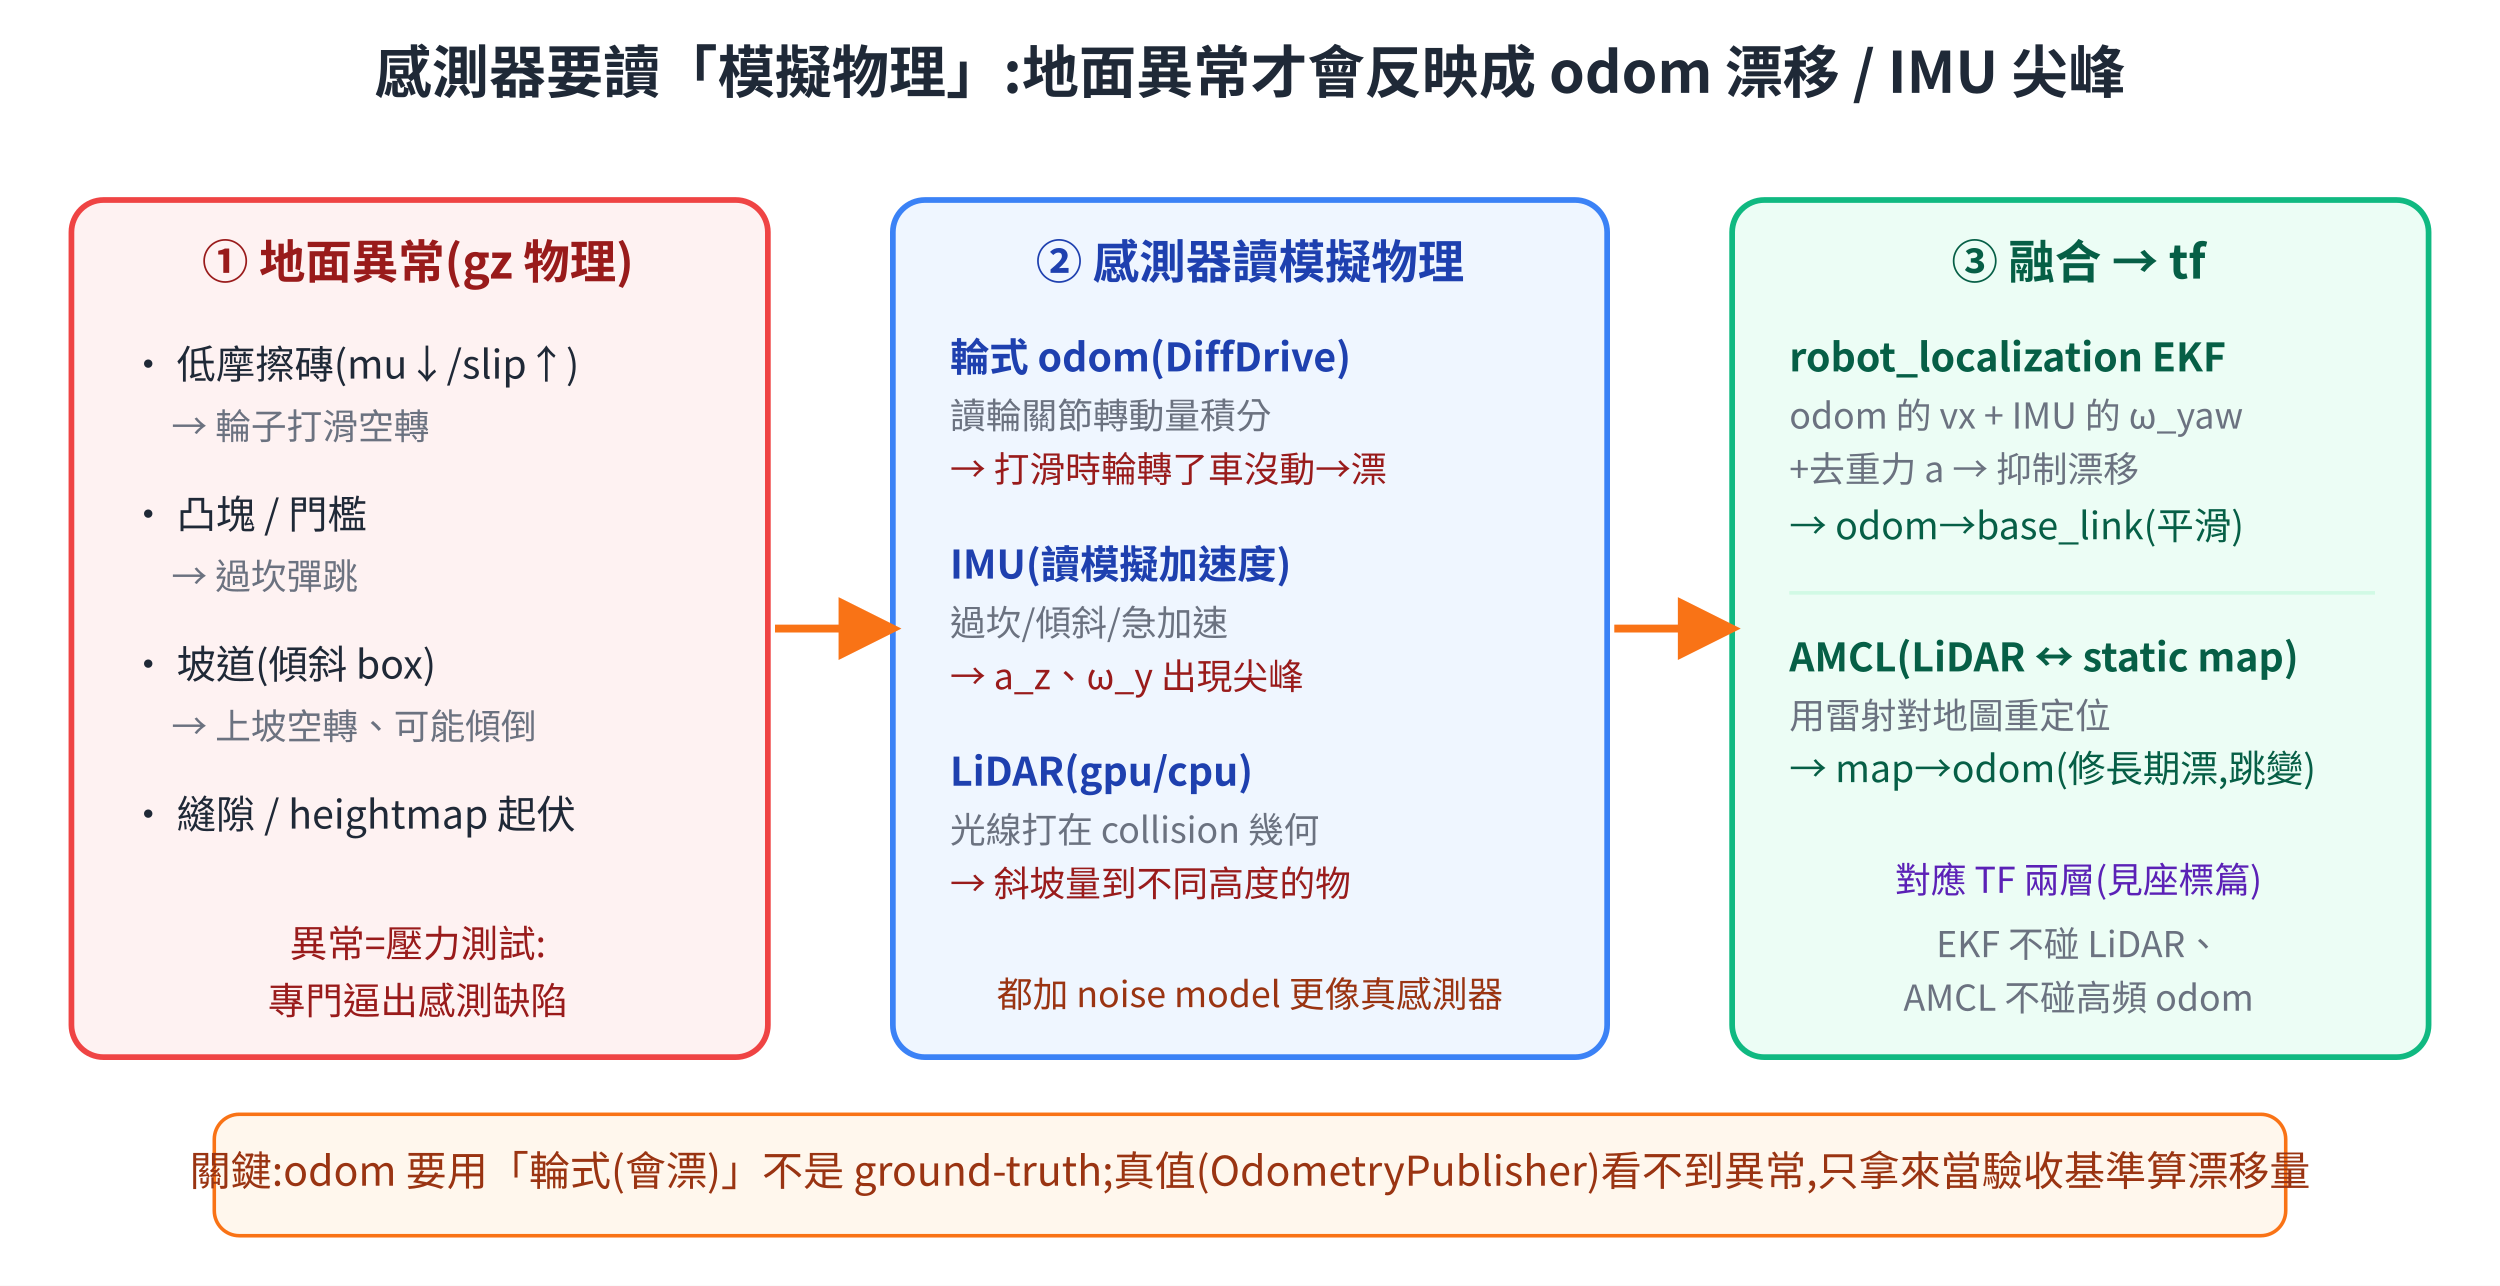
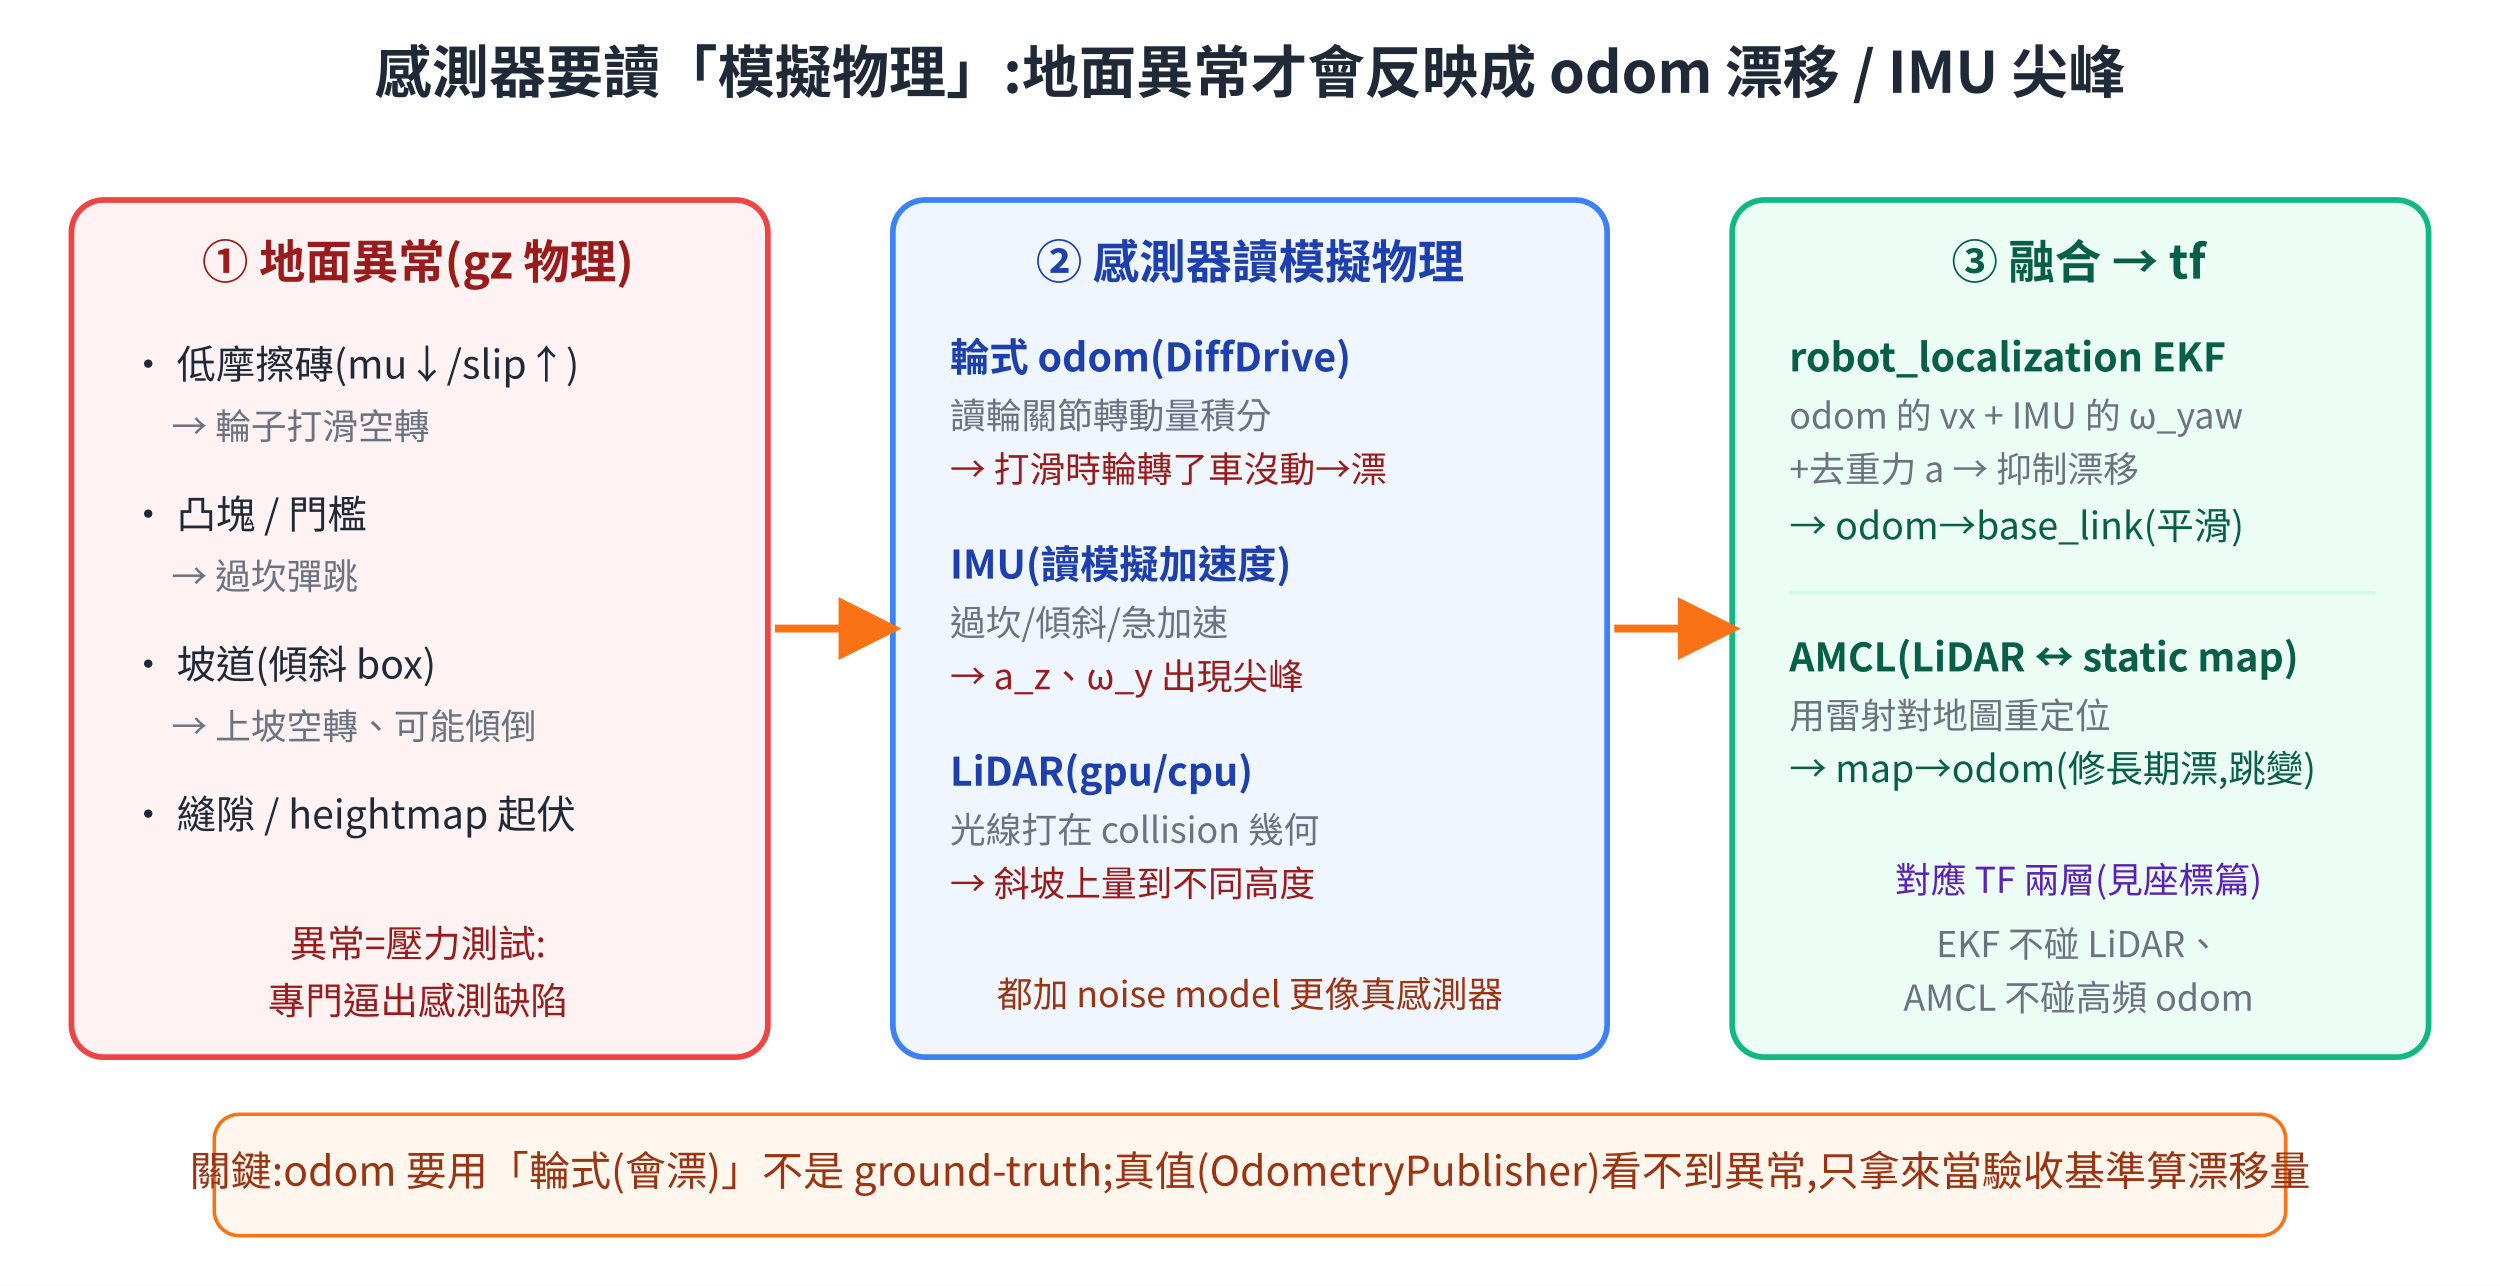
<svg xmlns="http://www.w3.org/2000/svg" viewBox="0 0 700 360" font-family="'Noto Sans CJK TC','PingFang TC','Microsoft JhengHei',sans-serif">
  <defs>
    <marker id="sp" markerWidth="10" markerHeight="10" refX="6" refY="4" orient="auto">
      <path d="M0,0 L8,4 L0,8 Z" fill="#F97316" />
    </marker>
  </defs>
  <rect width="700" height="360" fill="#ffffff" />
  <text x="350" y="26" text-anchor="middle" font-size="16" font-weight="700" fill="#1F2937">感測器要讀「模擬物理」:地面異常才會反映成 odom 漂移 / IMU 尖峰</text>
  <rect x="20" y="56" width="195" height="240" rx="9" fill="#FEF2F2" stroke="#EF4444" stroke-width="1.6" />
  <text x="117" y="78" text-anchor="middle" font-size="13" font-weight="700" fill="#991B1B">① 地面異常(gz 物理)</text>
  <text x="36" y="106" font-size="11" fill="#1F2937">• 低摩擦磚(mu↓/slip↑)</text>
  <text x="48" y="123" font-size="10" fill="#6B7280">→ 輪子打滑空轉</text>
  <text x="36" y="148" font-size="11" fill="#1F2937">• 凸塊 / 門檻</text>
  <text x="48" y="165" font-size="10" fill="#6B7280">→ 過坎彈跳</text>
  <text x="36" y="190" font-size="11" fill="#1F2937">• 坡道(傾斜 box)</text>
  <text x="48" y="207" font-size="10" fill="#6B7280">→ 上坡空轉、可能傾倒</text>
  <text x="36" y="232" font-size="11" fill="#1F2937">• 縫隙 / heightmap 起伏</text>
  <text x="117" y="268" text-anchor="middle" font-size="10.5" fill="#991B1B">異常=壓力測試:</text>
  <text x="117" y="284" text-anchor="middle" font-size="10.5" fill="#991B1B">專門逼出感測缺陷</text>
  <rect x="250" y="56" width="200" height="240" rx="9" fill="#EFF6FF" stroke="#3B82F6" stroke-width="1.6" />
  <text x="350" y="78" text-anchor="middle" font-size="13" font-weight="700" fill="#1E40AF">② 感測器讀模擬物理</text>
  <text x="266" y="104" font-size="11" font-weight="700" fill="#1E40AF">輪式 odom(DiffDrive)</text>
  <text x="266" y="120" font-size="10" fill="#6B7280">讀輪關節轉動量積分</text>
  <text x="266" y="135" font-size="10" fill="#991B1B">→ 打滑時輪轉了車沒動→漂</text>
  <text x="266" y="162" font-size="11" font-weight="700" fill="#1E40AF">IMU(讀模擬加速度)</text>
  <text x="266" y="178" font-size="10" fill="#6B7280">過坎/傾斜/急加速</text>
  <text x="266" y="193" font-size="10" fill="#991B1B">→ a_z、ω_y 出現尖峰</text>
  <text x="266" y="220" font-size="11" font-weight="700" fill="#1E40AF">LiDAR(gpu/cpu)</text>
  <text x="266" y="236" font-size="10" fill="#6B7280">光線打在 collision 幾何</text>
-   <text x="266" y="251" font-size="10" fill="#991B1B">→ 斜坡量到不同高度的物</text>
+   <text x="266" y="251" font-size="10" fill="#991B1B">→ 斜坡上量到不同高度</text>
  <text x="350" y="282" text-anchor="middle" font-size="10" fill="#9A3412">都加 noise model 更像真感測器</text>
  <rect x="485" y="56" width="195" height="240" rx="9" fill="#ECFDF5" stroke="#10B981" stroke-width="1.6" />
  <text x="582" y="78" text-anchor="middle" font-size="13" font-weight="700" fill="#065F46">③ 融合 → tf</text>
  <text x="501" y="104" font-size="11" font-weight="700" fill="#065F46">robot_localization EKF</text>
  <text x="501" y="120" font-size="10" fill="#6B7280">odom 的 vx + IMU 的 ω_yaw</text>
  <text x="501" y="135" font-size="10" fill="#6B7280">+去重力 a → 抑制漂移</text>
  <text x="501" y="151" font-size="10.5" fill="#065F46">→ odom→base_link(平滑)</text>
  <line x1="501" y1="166" x2="665" y2="166" stroke="#D1FAE5" />
  <text x="501" y="188" font-size="11" font-weight="700" fill="#065F46">AMCL(LiDAR ↔ static map)</text>
  <text x="501" y="204" font-size="10" fill="#6B7280">用雷射對地圖重定位</text>
  <text x="501" y="219" font-size="10.5" fill="#065F46">→ map→odom(修長期漂,跳變)</text>
  <text x="582" y="250" text-anchor="middle" font-size="10" fill="#5B21B6">對應 TF 兩層(見座標篇)</text>
  <text x="582" y="268" text-anchor="middle" font-size="10" fill="#6B7280">EKF 不碰 LiDAR、</text>
  <text x="582" y="283" text-anchor="middle" font-size="10" fill="#6B7280">AMCL 不碰高頻 odom</text>
  <line x1="217" y1="176" x2="248" y2="176" stroke="#F97316" stroke-width="2.2" marker-end="url(#sp)" />
  <line x1="452" y1="176" x2="483" y2="176" stroke="#F97316" stroke-width="2.2" marker-end="url(#sp)" />
  <rect x="60" y="312" width="580" height="34" rx="7" fill="#FFF7ED" stroke="#F97316" />
  <text x="350" y="332" text-anchor="middle" font-size="11.5" fill="#9A3412">關鍵:odom 要用「輪式(會漂)」不是 ground-truth;真值(OdometryPublisher)看不到異常,只拿來當驗收基準算漂移量</text>
</svg>
